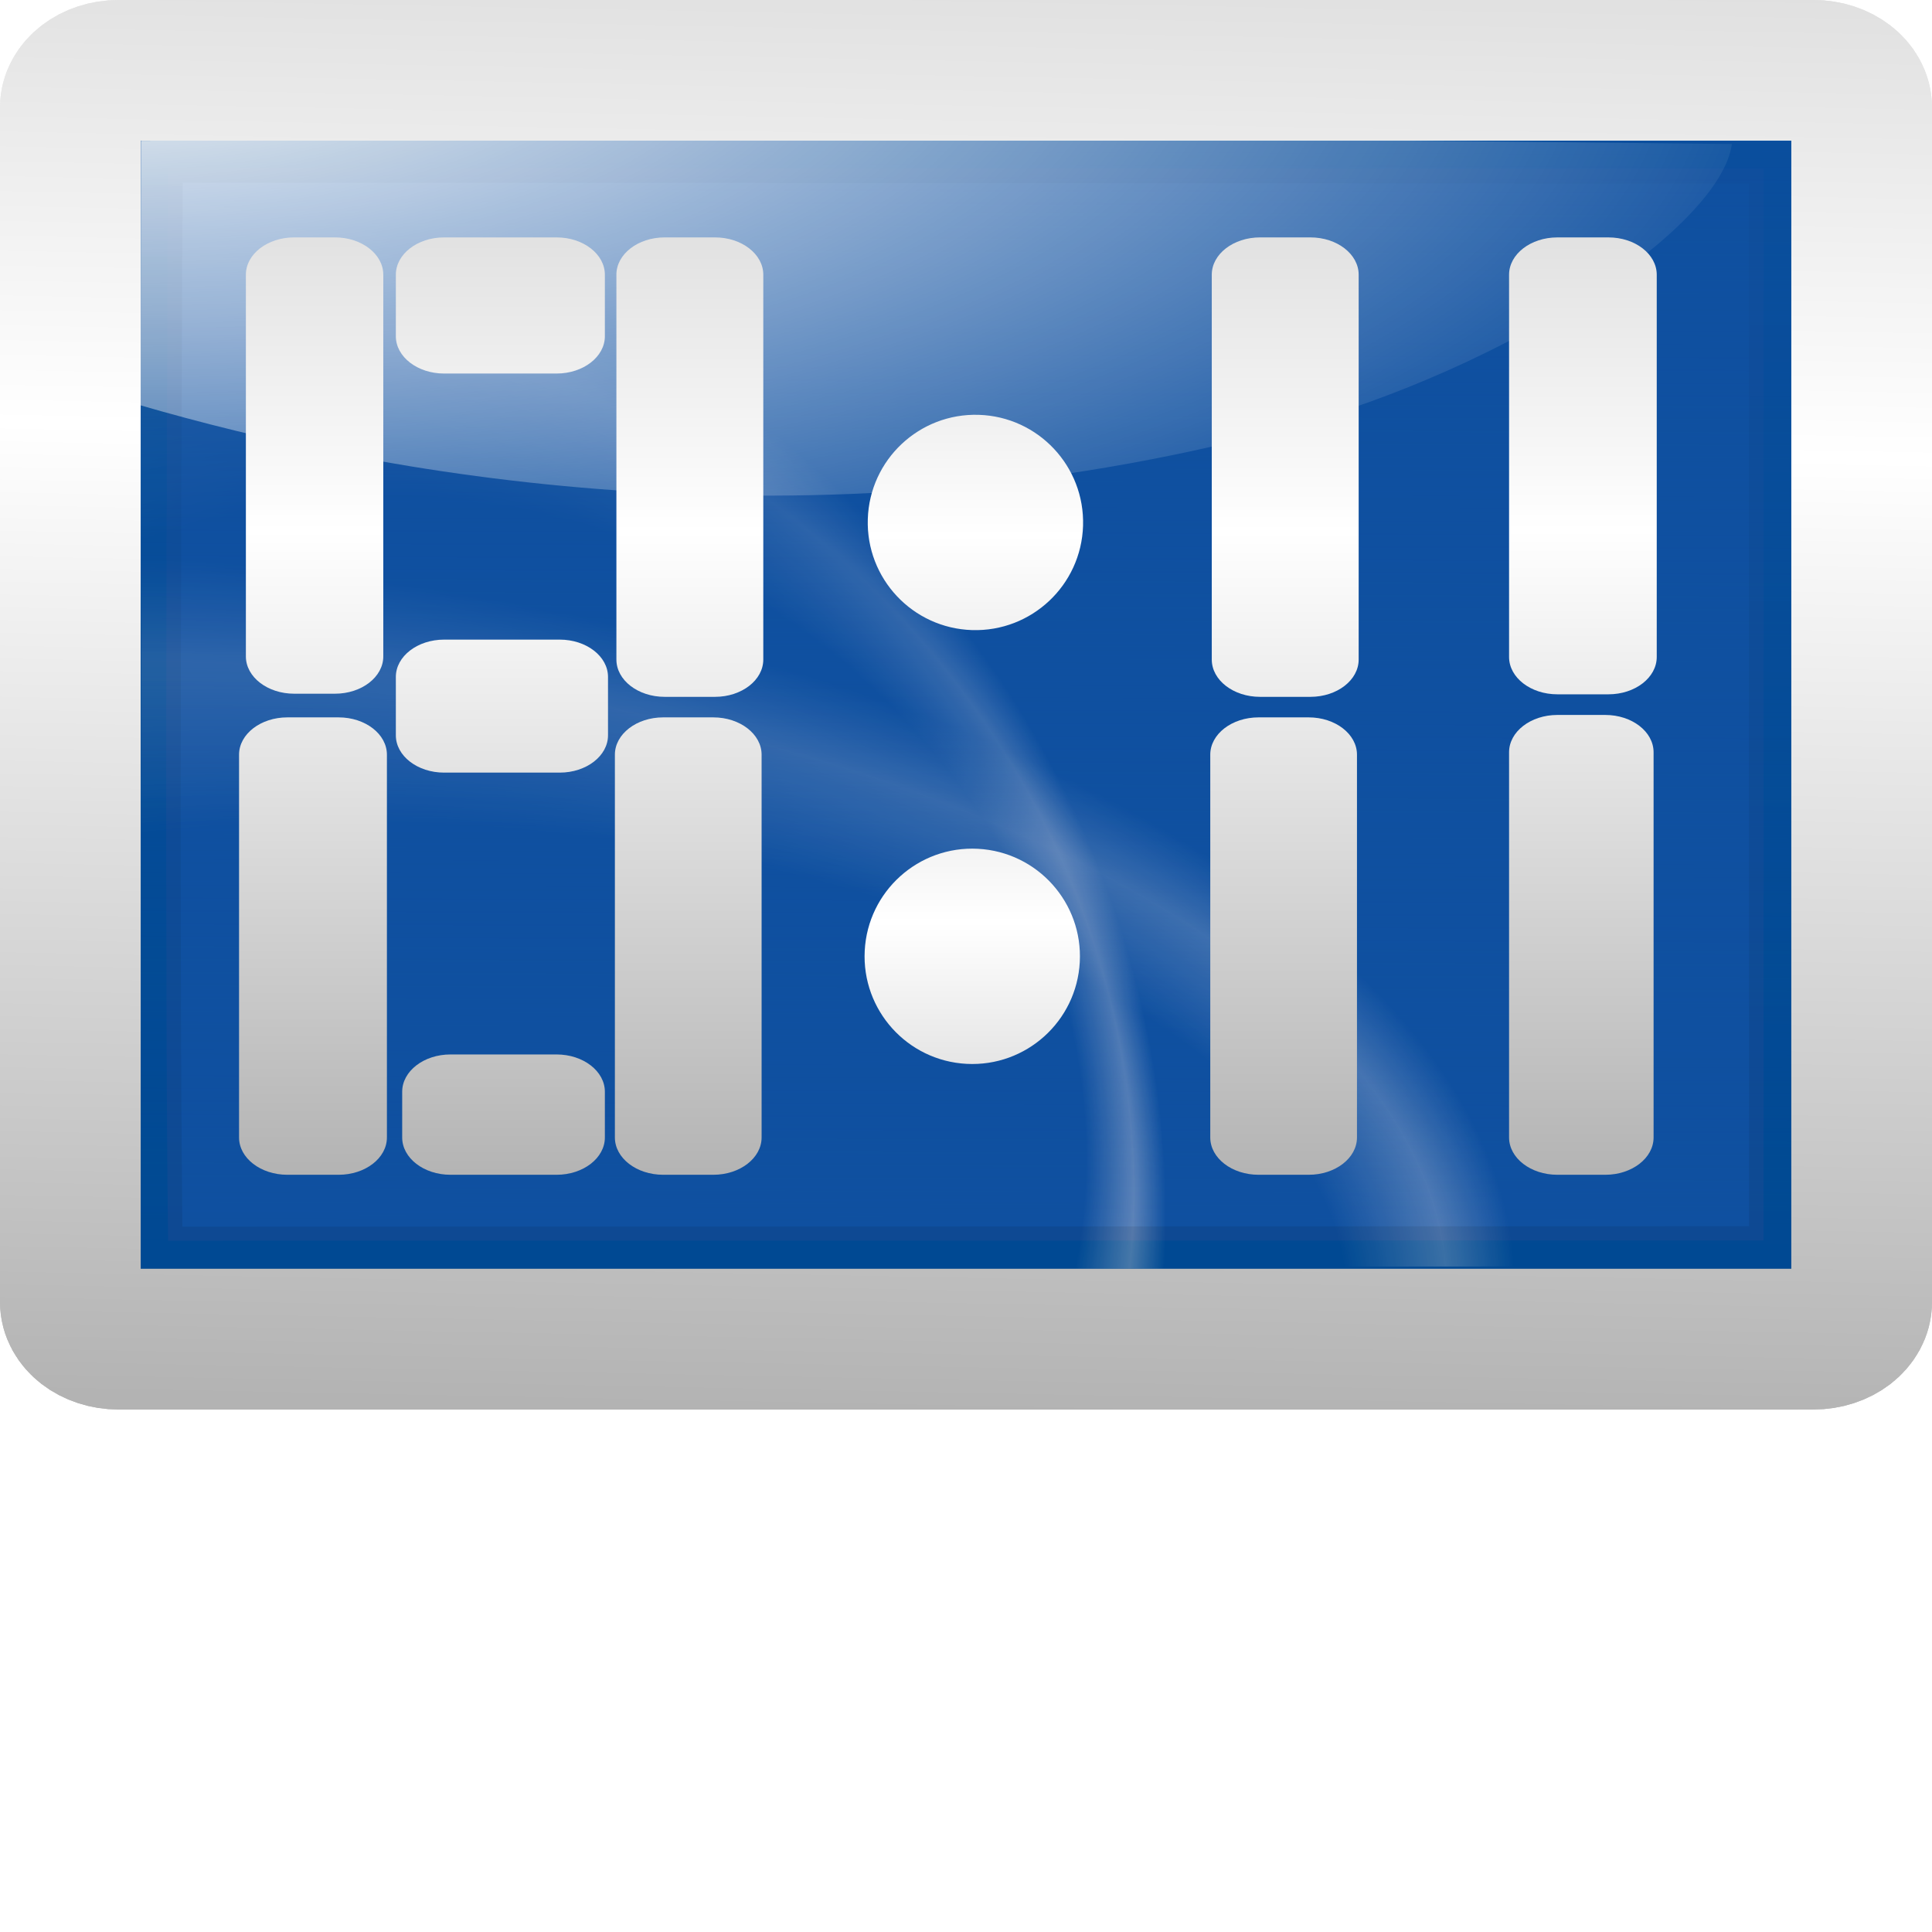
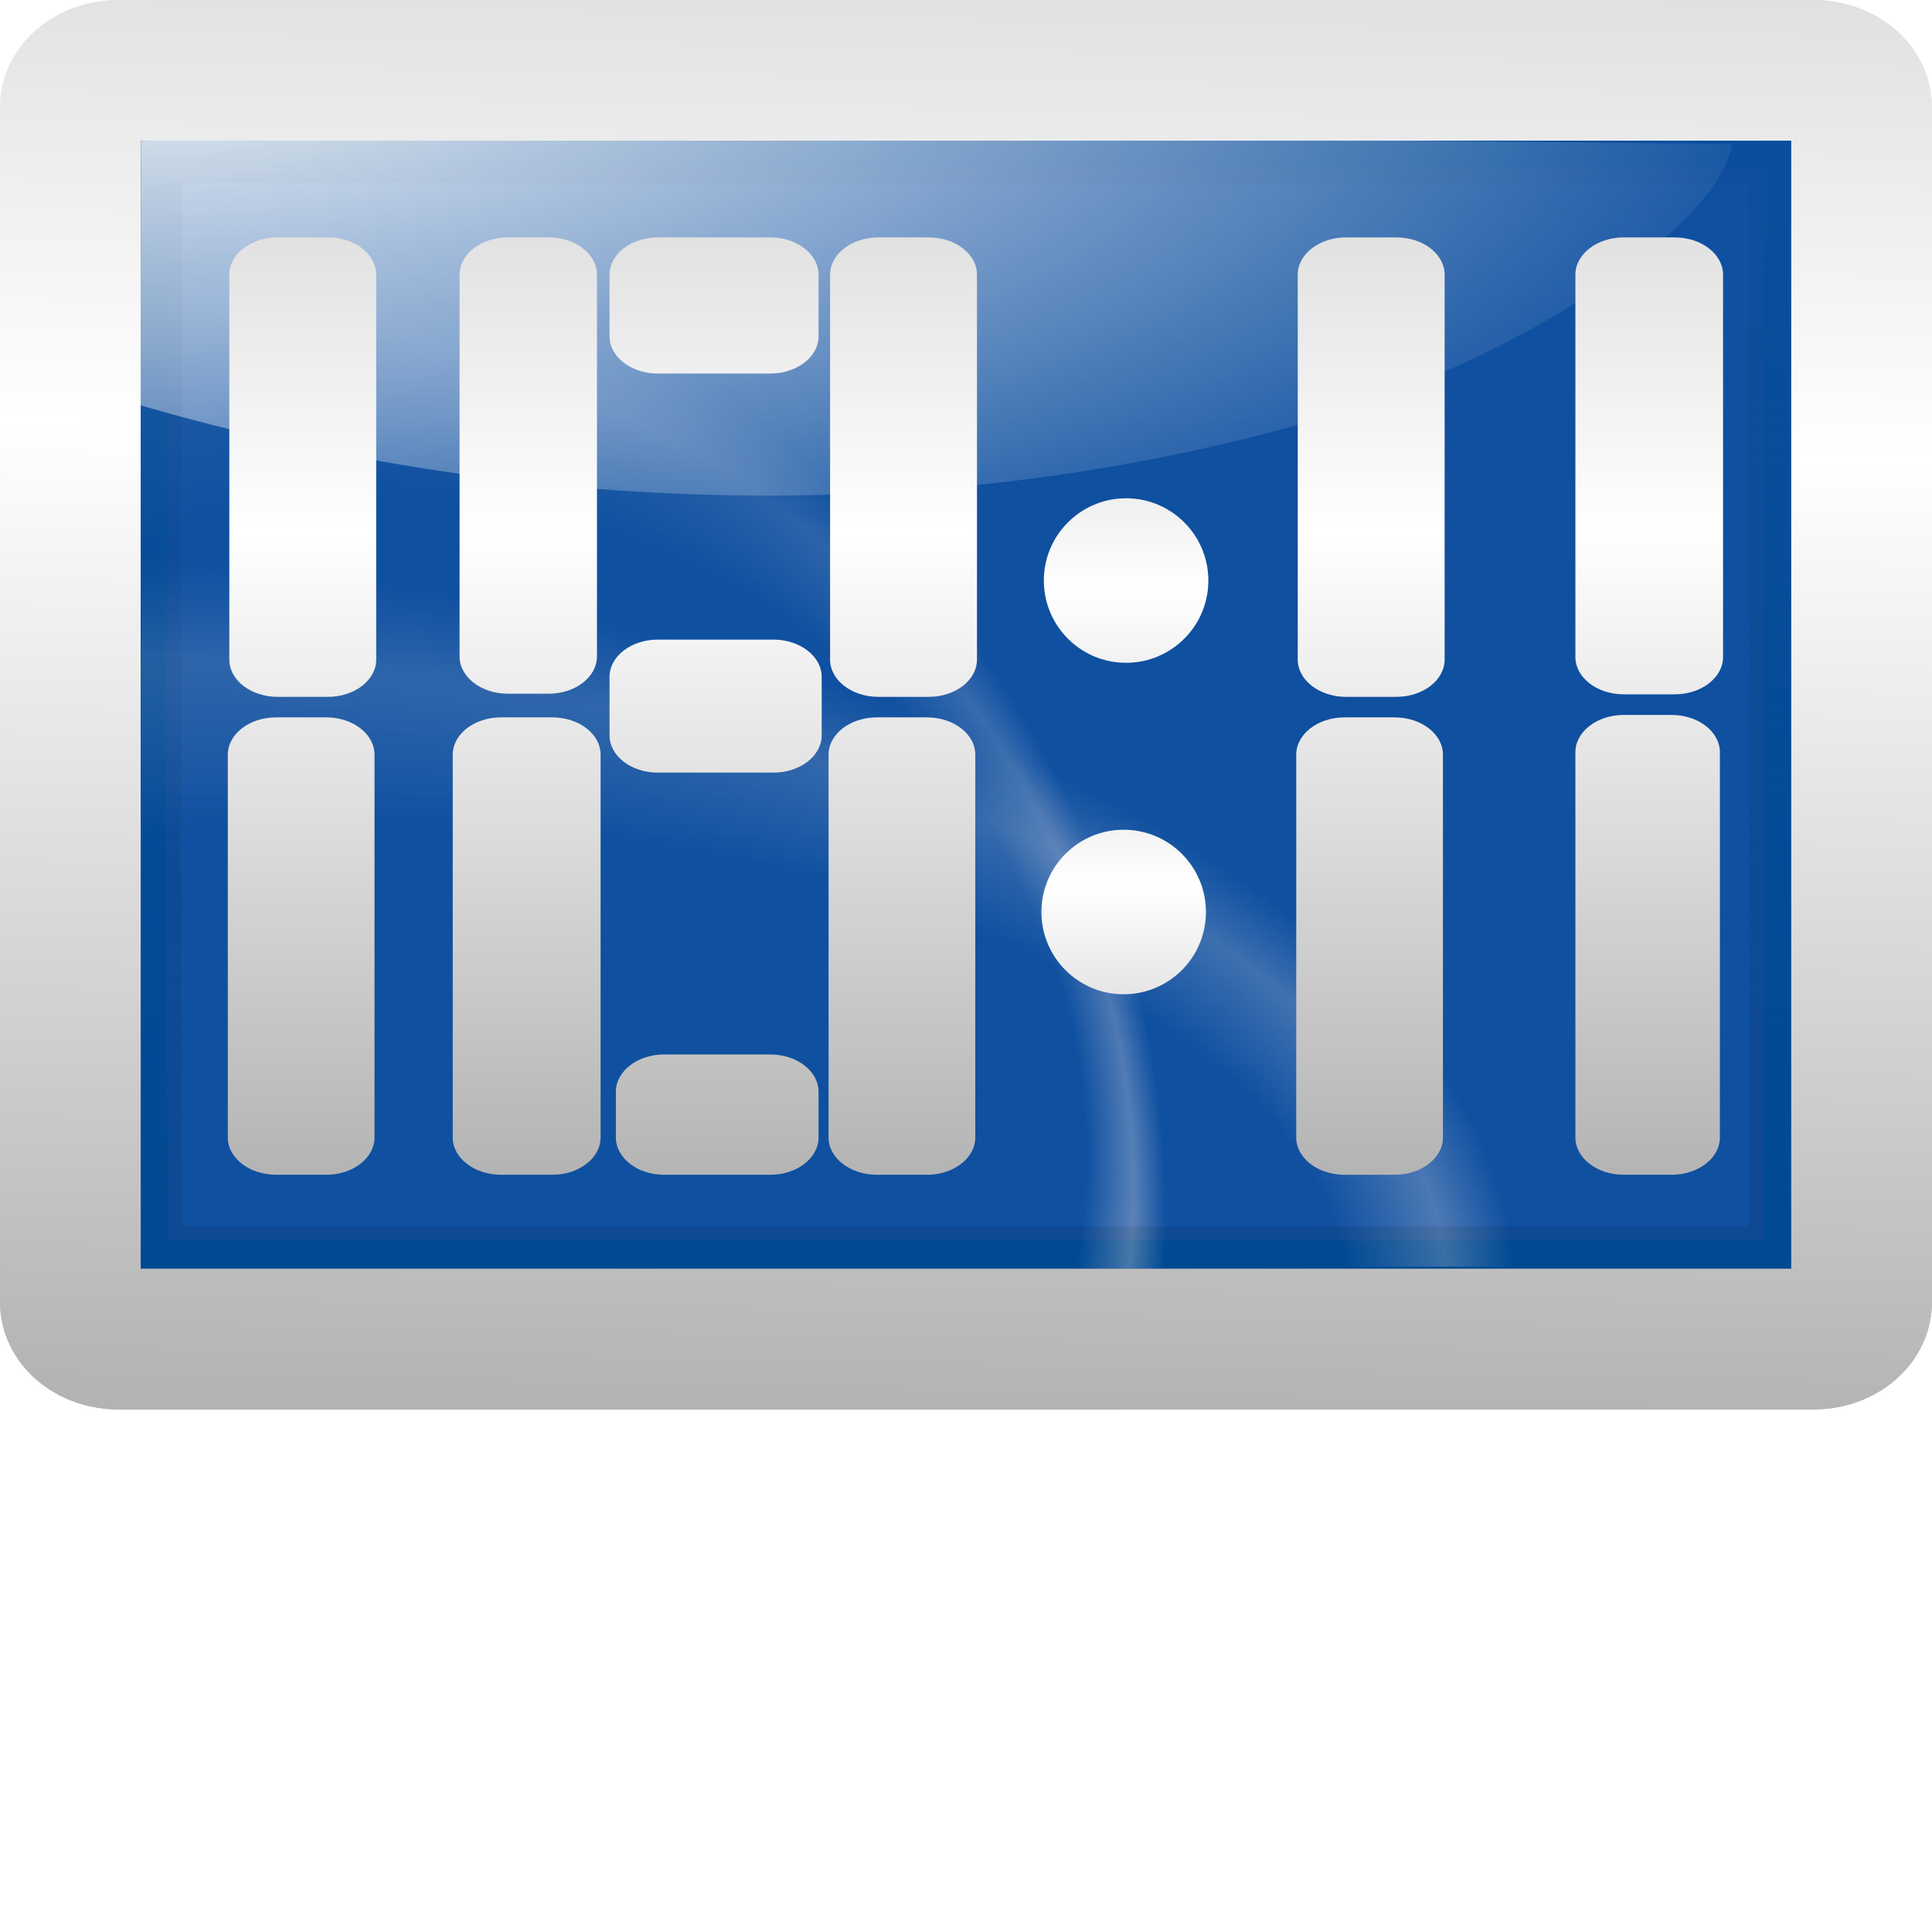
<svg xmlns="http://www.w3.org/2000/svg" xmlns:xlink="http://www.w3.org/1999/xlink" width="40" height="40" id="svg4677" version="1.0">
  <defs id="defs4679">
    <linearGradient xlink:href="#linearGradient3529" id="linearGradient19030" gradientUnits="userSpaceOnUse" gradientTransform="matrix(0.200007,-2.510311e-3,2.998131e-3,0.209513,-0.511762,-4.170754)" x1="80.567" y1="123.41" x2="82.528" y2="-7.363" />
    <linearGradient xlink:href="#linearGradient3529" id="linearGradient19027" gradientUnits="userSpaceOnUse" gradientTransform="matrix(0.200007,-2.510311e-3,2.998131e-3,0.209513,-1.946836,-3.815766)" x1="87.532" y1="122.953" x2="89.305" y2="4.697" />
    <linearGradient id="linearGradient3529">
      <stop style="stop-color:black;stop-opacity:1;" offset="0" id="stop3531" />
      <stop style="stop-color:black;stop-opacity:0;" offset="1" id="stop3533" />
    </linearGradient>
    <linearGradient id="linearGradient4632">
      <stop id="stop4634" offset="0" style="stop-color:white;stop-opacity:1;" />
      <stop id="stop4636" offset="1" style="stop-color:white;stop-opacity:0;" />
    </linearGradient>
    <linearGradient id="linearGradient3466">
      <stop style="stop-color:#0057ae;stop-opacity:1;" offset="0" id="stop3468" />
      <stop style="stop-color:#0057ae;stop-opacity:0;" offset="1" id="stop3470" />
    </linearGradient>
    <linearGradient id="linearGradient4601">
      <stop id="stop4603" offset="0" style="stop-color:white;stop-opacity:0" />
      <stop style="stop-color:white;stop-opacity:0;" offset="0.608" id="stop4609" />
      <stop id="stop4613" offset="0.808" style="stop-color:white;stop-opacity:1;" />
      <stop id="stop4611" offset="0.943" style="stop-color:white;stop-opacity:0;" />
      <stop id="stop4605" offset="1" style="stop-color:white;stop-opacity:0" />
    </linearGradient>
    <linearGradient id="linearGradient3954">
      <stop id="stop3956" offset="0" style="stop-color:#b3b3b3;stop-opacity:1;" />
      <stop style="stop-color:#ffffff;stop-opacity:1;" offset="0.529" id="stop3962" />
      <stop id="stop3958" offset="1" style="stop-color:#c5c5c5;stop-opacity:1;" />
    </linearGradient>
    <linearGradient xlink:href="#linearGradient3954" id="linearGradient5024" gradientUnits="userSpaceOnUse" gradientTransform="matrix(0.195315,-2.45143e-3,2.927807e-3,0.204598,34.67271,14.16645)" x1="11.436" y1="103.149" x2="56.089" y2="45.171" />
    <linearGradient xlink:href="#linearGradient3954" id="linearGradient5028" gradientUnits="userSpaceOnUse" gradientTransform="matrix(0.123003,-1.380171e-3,1.843833e-3,0.11519,30.8843,7.511548)" x1="162.314" y1="127.623" x2="23.619" y2="8.385" />
    <linearGradient xlink:href="#linearGradient3529" id="linearGradient5031" gradientUnits="userSpaceOnUse" gradientTransform="matrix(0.186653,-2.514456e-3,2.797946e-3,0.209859,-1.874751,-3.121036)" x1="94.718" y1="109.976" x2="60.769" y2="-22.12" />
    <radialGradient xlink:href="#linearGradient4632" id="radialGradient5034" gradientUnits="userSpaceOnUse" gradientTransform="matrix(0.284683,0.18641,-9.448466e-2,0.143407,38.98802,2.209465)" cx="38.227" cy="45.391" fx="38.387" fy="40.434" r="22.682" />
    <linearGradient xlink:href="#linearGradient3466" id="linearGradient5037" gradientUnits="userSpaceOnUse" gradientTransform="matrix(0.195717,-2.459571e-3,2.93384e-3,0.205277,-1.486136,-4.051934)" x1="94.291" y1="30.586" x2="92.956" y2="119.619" />
    <radialGradient xlink:href="#linearGradient4601" id="radialGradient5040" gradientUnits="userSpaceOnUse" gradientTransform="matrix(0.282001,9.251396e-4,1.130794e-8,0.443391,29.05696,-17.15967)" cx="48.589" cy="79.094" fx="63.715" fy="87.775" r="25.952" />
    <radialGradient xlink:href="#linearGradient4601" id="radialGradient5043" gradientUnits="userSpaceOnUse" gradientTransform="matrix(0.282001,6.915636e-4,0,0.331441,37.64814,-18.94041)" cx="20.241" cy="73.555" fx="35.367" fy="82.236" r="25.952" />
    <linearGradient xlink:href="#linearGradient3954" id="linearGradient5046" gradientUnits="userSpaceOnUse" gradientTransform="matrix(0.195315,-2.45143e-3,2.927807e-3,0.204598,32.55516,-7.492999)" x1="11.436" y1="103.149" x2="56.089" y2="45.171" />
    <radialGradient xlink:href="#linearGradient4601" id="radialGradient11299" cx="3.095" cy="11.891" fx="8.288" fy="10.096" r="8.198" gradientTransform="matrix(2.766086,0.719087,-1.287221,1.249667,7.28878,3.140388)" gradientUnits="userSpaceOnUse" />
    <radialGradient xlink:href="#linearGradient4601" id="radialGradient16269" cx="0.76" cy="17.212" fx="6.663" fy="13.17" r="9.027" gradientTransform="matrix(1.810319,0.85981,-0.78658,1.656133,13.88738,-10.03654)" gradientUnits="userSpaceOnUse" />
    <linearGradient xlink:href="#linearGradient3954" id="linearGradient17162" x1="-0.044" y1="10.436" x2="32.048" y2="10.436" gradientUnits="userSpaceOnUse" gradientTransform="matrix(0.614994,0,0,0.549801,33.15256,11.0498)" />
    <radialGradient xlink:href="#linearGradient4632" id="radialGradient18076" cx="2.598" cy="-11.49" fx="2.598" fy="-11.49" r="14.36" gradientTransform="matrix(2.059606,5.524864e-2,-2.011817e-2,0.749991,-4.23766,8.863589)" gradientUnits="userSpaceOnUse" />
    <linearGradient xlink:href="#linearGradient3954" id="linearGradient18084" x1="16.033" y1="22.195" x2="16.586" y2="-8.088" gradientUnits="userSpaceOnUse" gradientTransform="matrix(0.928792,0,0,1.003961,1.108853,1.114464)" />
    <linearGradient xlink:href="#linearGradient3954" id="linearGradient2872" gradientUnits="userSpaceOnUse" gradientTransform="matrix(0.90564,0,0,1,0.495096,0)" x1="7.16" y1="19.415" x2="7.16" y2="-0.574" />
    <linearGradient xlink:href="#linearGradient3954" id="linearGradient2874" gradientUnits="userSpaceOnUse" x1="7.16" y1="19.415" x2="7.16" y2="-0.574" />
    <linearGradient xlink:href="#linearGradient3954" id="linearGradient2876" gradientUnits="userSpaceOnUse" gradientTransform="matrix(1.047619,0,0,0.813954,-0.25977,2.214653)" x1="7.16" y1="19.415" x2="7.16" y2="-0.574" />
    <linearGradient xlink:href="#linearGradient3954" id="linearGradient2878" gradientUnits="userSpaceOnUse" gradientTransform="matrix(0.92923,0,0,1,0.375034,0)" x1="7.16" y1="19.415" x2="7.16" y2="-0.574" />
    <linearGradient xlink:href="#linearGradient3954" id="linearGradient2880" gradientUnits="userSpaceOnUse" x1="7.16" y1="19.415" x2="7.16" y2="-0.574" />
    <linearGradient xlink:href="#linearGradient3954" id="linearGradient2882" gradientUnits="userSpaceOnUse" gradientTransform="matrix(1.015873,0,0,0.837209,-0.139876,0.658049)" x1="7.16" y1="19.415" x2="7.16" y2="-0.574" />
    <linearGradient xlink:href="#linearGradient3954" id="linearGradient2884" gradientUnits="userSpaceOnUse" gradientTransform="matrix(1,0,0,0.897436,0,1.980129)" x1="7.16" y1="19.415" x2="7.16" y2="-0.574" />
    <linearGradient xlink:href="#linearGradient3954" id="linearGradient2966" gradientUnits="userSpaceOnUse" gradientTransform="matrix(1.069139,0,0,1.010868,-0.573634,-0.125492)" x1="7.16" y1="19.415" x2="7.16" y2="-0.574" />
    <linearGradient xlink:href="#linearGradient3954" id="linearGradient2972" gradientUnits="userSpaceOnUse" gradientTransform="matrix(1.067667,0,0,1.020624,-0.64086,-0.245159)" x1="7.16" y1="19.415" x2="7.16" y2="-0.574" />
    <linearGradient xlink:href="#linearGradient3954" id="linearGradient2989" gradientUnits="userSpaceOnUse" gradientTransform="matrix(1.069139,0,0,1,-0.573634,0)" x1="7.16" y1="19.415" x2="7.16" y2="-0.574" />
    <linearGradient xlink:href="#linearGradient3954" id="linearGradient2991" gradientUnits="userSpaceOnUse" gradientTransform="matrix(1.046093,0,0,1.020624,-0.41981,-0.245158)" x1="7.16" y1="19.415" x2="7.16" y2="-0.574" />
    <linearGradient xlink:href="#linearGradient3954" id="linearGradient3009" gradientUnits="userSpaceOnUse" gradientTransform="matrix(1.02359,0,0,1.018087,-0.123775,-0.207912)" x1="7.16" y1="19.415" x2="7.16" y2="-0.574" />
    <linearGradient xlink:href="#linearGradient3954" id="linearGradient3011" gradientUnits="userSpaceOnUse" gradientTransform="matrix(1.069139,0,0,1.010868,-0.573634,-0.125492)" x1="7.16" y1="19.415" x2="7.16" y2="-0.574" />
    <linearGradient xlink:href="#linearGradient3954" id="linearGradient3013" gradientUnits="userSpaceOnUse" gradientTransform="matrix(1.063492,0,0,0.976744,-0.34636,0.348955)" x1="7.16" y1="19.415" x2="7.16" y2="-0.574" />
    <linearGradient xlink:href="#linearGradient3954" id="linearGradient3015" gradientUnits="userSpaceOnUse" gradientTransform="matrix(1.101366,0,0,1.006401,-0.529382,-7.60959e-2)" x1="7.16" y1="19.415" x2="7.16" y2="-0.574" />
    <linearGradient xlink:href="#linearGradient3954" id="linearGradient3017" gradientUnits="userSpaceOnUse" gradientTransform="matrix(1.067667,0,0,1.020624,-0.64086,-0.245159)" x1="7.16" y1="19.415" x2="7.16" y2="-0.574" />
    <linearGradient xlink:href="#linearGradient3954" id="linearGradient3019" gradientUnits="userSpaceOnUse" gradientTransform="matrix(1.047619,0,0,0.999999,-0.314721,-0.104903)" x1="7.16" y1="19.415" x2="7.16" y2="-0.574" />
    <linearGradient xlink:href="#linearGradient3954" id="linearGradient3021" gradientUnits="userSpaceOnUse" gradientTransform="matrix(1.015873,0,0,0.974359,-8.825504e-2,0.652392)" x1="7.16" y1="19.415" x2="7.16" y2="-0.574" />
    <linearGradient xlink:href="#linearGradient3954" id="linearGradient3027" gradientUnits="userSpaceOnUse" x1="10.657" y1="10.781" x2="23.909" y2="10.083" />
    <linearGradient xlink:href="#linearGradient3954" id="linearGradient3029" gradientUnits="userSpaceOnUse" x1="8.133" y1="10.669" x2="24.648" y2="10.153" />
    <linearGradient xlink:href="#linearGradient3954" id="linearGradient1951" gradientUnits="userSpaceOnUse" gradientTransform="matrix(0.928792,0,0,1.003961,1.108853,1.114464)" x1="16.033" y1="22.195" x2="16.586" y2="-8.088" />
+     <linearGradient xlink:href="#linearGradient3954" id="linearGradient1952" gradientUnits="userSpaceOnUse" gradientTransform="matrix(1.16099,0,0,1.254951,1.386066,1.454043)" x1="16.033" y1="22.195" x2="16.586" y2="-8.088" />
+     <linearGradient xlink:href="#linearGradient3529" id="linearGradient1955" gradientUnits="userSpaceOnUse" gradientTransform="matrix(0.250009,-3.137889e-3,3.747664e-3,0.261891,-2.433545,-4.708744)" x1="87.532" y1="122.953" x2="89.305" y2="4.697" />
+     <radialGradient xlink:href="#linearGradient4632" id="radialGradient1975" gradientUnits="userSpaceOnUse" gradientTransform="matrix(2.574508,6.90608e-2,-2.514771e-2,0.937489,-5.297075,11.14045)" cx="2.598" cy="-11.49" fx="2.598" fy="-11.49" r="14.36" />
+     <linearGradient xlink:href="#linearGradient3529" id="linearGradient1978" gradientUnits="userSpaceOnUse" gradientTransform="matrix(0.250009,-3.137889e-3,3.747664e-3,0.261891,-0.639703,-5.152479)" x1="80.567" y1="123.41" x2="82.528" y2="-7.363" />
+     <linearGradient xlink:href="#linearGradient3466" id="linearGradient1981" gradientUnits="userSpaceOnUse" gradientTransform="matrix(0.244646,-3.074464e-3,3.6673e-3,0.256596,-1.85767,-5.003954)" x1="94.291" y1="30.586" x2="92.956" y2="119.619" />
+     <radialGradient xlink:href="#linearGradient4601" id="radialGradient1984" gradientUnits="userSpaceOnUse" gradientTransform="matrix(2.262899,1.074762,-0.983225,2.070166,17.35923,-12.48471)" cx="0.76" cy="17.212" fx="6.663" fy="13.17" r="9.027" />
+     <radialGradient xlink:href="#linearGradient4601" id="radialGradient1987" gradientUnits="userSpaceOnUse" gradientTransform="matrix(3.457608,0.898859,-1.609026,1.562084,9.110975,3.986448)" cx="3.095" cy="11.891" fx="8.288" fy="10.096" r="8.198" />
+     <linearGradient xlink:href="#linearGradient3954" id="linearGradient1990" gradientUnits="userSpaceOnUse" gradientTransform="matrix(1.16099,0,0,1.254951,1.386066,1.454043)" x1="16.033" y1="22.195" x2="16.586" y2="-8.088" />
+     <linearGradient xlink:href="#linearGradient3954" id="linearGradient1992" gradientUnits="userSpaceOnUse" gradientTransform="matrix(1.02359,0,0,1.018087,-0.123775,-0.207912)" x1="7.16" y1="19.415" x2="7.16" y2="-0.574" />
+     <linearGradient xlink:href="#linearGradient3954" id="linearGradient1994" gradientUnits="userSpaceOnUse" gradientTransform="matrix(1.069139,0,0,1.010868,-0.573634,-0.125492)" x1="7.16" y1="19.415" x2="7.16" y2="-0.574" />
+     <linearGradient xlink:href="#linearGradient3954" id="linearGradient1996" gradientUnits="userSpaceOnUse" gradientTransform="matrix(1.063492,0,0,0.976744,-0.34636,0.348955)" x1="7.16" y1="19.415" x2="7.16" y2="-0.574" />
+     <linearGradient xlink:href="#linearGradient3954" id="linearGradient1998" gradientUnits="userSpaceOnUse" gradientTransform="matrix(1.101366,0,0,1.006401,-0.529382,-7.60959e-2)" x1="7.16" y1="19.415" x2="7.16" y2="-0.574" />
+     <linearGradient xlink:href="#linearGradient3954" id="linearGradient2000" gradientUnits="userSpaceOnUse" gradientTransform="matrix(1.067667,0,0,1.020624,-0.64086,-0.245159)" x1="7.16" y1="19.415" x2="7.16" y2="-0.574" />
+     <linearGradient xlink:href="#linearGradient3954" id="linearGradient2002" gradientUnits="userSpaceOnUse" gradientTransform="matrix(1.047619,0,0,0.999999,-0.314721,-0.104903)" x1="7.16" y1="19.415" x2="7.16" y2="-0.574" />
+     <linearGradient xlink:href="#linearGradient3954" id="linearGradient2004" gradientUnits="userSpaceOnUse" gradientTransform="matrix(1.015873,0,0,0.974359,-8.825504e-2,0.652392)" x1="7.16" y1="19.415" x2="7.16" y2="-0.574" />
+     <linearGradient xlink:href="#linearGradient3954" id="linearGradient2012" gradientUnits="userSpaceOnUse" gradientTransform="matrix(1.069139,0,0,1.010868,-0.573634,-0.125492)" x1="7.16" y1="19.415" x2="7.16" y2="-0.574" />
+     <linearGradient xlink:href="#linearGradient3954" id="linearGradient2014" gradientUnits="userSpaceOnUse" gradientTransform="matrix(1.067667,0,0,1.020624,-0.64086,-0.245159)" x1="7.16" y1="19.415" x2="7.16" y2="-0.574" />
+     <linearGradient xlink:href="#linearGradient3954" id="linearGradient2016" gradientUnits="userSpaceOnUse" x1="10.657" y1="10.781" x2="23.909" y2="10.083" />
+     <linearGradient xlink:href="#linearGradient3954" id="linearGradient2018" gradientUnits="userSpaceOnUse" x1="8.133" y1="10.669" x2="24.648" y2="10.153" />
+     <linearGradient xlink:href="#linearGradient3954" id="linearGradient2020" gradientUnits="userSpaceOnUse" gradientTransform="matrix(1.069139,0,0,1.010868,-0.573634,-0.125492)" x1="7.16" y1="19.415" x2="7.16" y2="-0.574" />
+     <linearGradient xlink:href="#linearGradient3954" id="linearGradient2022" gradientUnits="userSpaceOnUse" gradientTransform="matrix(1.067667,0,0,1.020624,-0.64086,-0.245159)" x1="7.16" y1="19.415" x2="7.16" y2="-0.574" />
+     <linearGradient xlink:href="#linearGradient3954" id="linearGradient2024" gradientUnits="userSpaceOnUse" gradientTransform="matrix(1.069139,0,0,1,-0.573634,0)" x1="7.16" y1="19.415" x2="7.16" y2="-0.574" />
+     <linearGradient xlink:href="#linearGradient3954" id="linearGradient2026" gradientUnits="userSpaceOnUse" gradientTransform="matrix(1.046093,0,0,1.020624,-0.41981,-0.245158)" x1="7.16" y1="19.415" x2="7.16" y2="-0.574" />
  </defs>
  <g id="layer1" transform="translate(0,-6.719072e-2)">
-     <g id="g3522" transform="matrix(1.25,0,0,1.25,0,6.096308e-2)">
-       <rect ry="0.618" rx="0.8" y="1.17" x="1.165" height="21.016" width="29.67" id="rect5048" style="opacity:1;fill:#0057ae;fill-opacity:1;fill-rule:evenodd;stroke:url(#linearGradient1951);stroke-width:2.33;stroke-linecap:round;stroke-linejoin:round;stroke-miterlimit:4;stroke-dasharray:none;stroke-dashoffset:0;stroke-opacity:1" />
-       <path id="path10400" d="M 2.344,9.124 L 2.339,14.288 L 13.826,16.174 L 15.25,17.382 C 16.452,18.563 17.601,21.071 18.802,20.987 L 25.829,20.982 L 23.547,15.707 L 15.083,10.643 L 2.344,9.124 z " style="opacity:0.266;fill:url(#radialGradient11299);fill-opacity:1;fill-rule:evenodd;stroke:none;stroke-width:1px;stroke-linecap:butt;stroke-linejoin:miter;stroke-opacity:1" />
-       <path id="path10398" d="M 2.318,1.964 L 2.32,8.885 L 9.941,12.492 L 14.721,21.018 L 20.156,21.018 C 20.156,21.018 20.348,12.996 19.561,10.107 C 18.895,9.214 13.571,3.174 13.571,3.174 L 2.318,1.964 z " style="opacity:0.326;fill:url(#radialGradient16269);fill-opacity:1;fill-rule:evenodd;stroke:none;stroke-width:1px;stroke-linecap:butt;stroke-linejoin:miter;stroke-opacity:1" />
-       <path style="fill:url(#linearGradient5037);fill-opacity:1;fill-rule:evenodd;stroke:none;stroke-width:6.299;stroke-linecap:round;stroke-linejoin:round;stroke-miterlimit:4;stroke-dasharray:none;stroke-opacity:1" d="M 2.331,2.342 C 2.328,2.815 2.327,16.957 2.325,21.009 L 29.662,21.022 C 29.661,17.138 29.669,2.683 29.661,2.333 C 20.727,2.334 10.42,2.335 2.331,2.342 z " id="path3464" />
-       <path id="path19049" d="M 2.33,2.338 L 29.666,2.343 L 29.666,21.007 L 2.335,21.012 C 2.268,16.695 2.306,6.655 2.33,2.338 z " style="opacity:0.081;fill:#bf0303;fill-opacity:1;fill-rule:evenodd;stroke:url(#linearGradient19030);stroke-width:0.911;stroke-linecap:round;stroke-linejoin:round;stroke-miterlimit:4;stroke-dasharray:none;stroke-opacity:1" />
-       <path id="path18066" d="M 17.944,2.307 C 12.788,2.358 7.545,2.298 2.333,2.336 L 2.329,6.719 C 6.117,7.82 13.298,9.249 21.293,7.1 C 24.994,6.105 28.496,3.782 28.685,2.39 C 27.217,2.379 22.465,2.309 17.944,2.307 z " style="fill:url(#radialGradient18076);fill-opacity:1;fill-rule:evenodd;stroke:none;stroke-width:1px;stroke-linecap:butt;stroke-linejoin:miter;stroke-opacity:1" />
-       <g transform="translate(5.245324e-2,0)" id="g3023">
-         <path style="opacity:1;fill:url(#linearGradient3027);fill-opacity:1;fill-rule:evenodd;stroke:none;stroke-width:2.413;stroke-linecap:round;stroke-linejoin:round;stroke-miterlimit:4;stroke-dasharray:none;stroke-dashoffset:0;stroke-opacity:1" id="path2920" d="M 18.883 10.442 A 1.783 1.783 0 1 1  15.316,10.442 A 1.783 1.783 0 1 1  18.883 10.442 z" transform="matrix(5.255883e-2,-0.998618,0.998618,5.255883e-2,4.724821,32.37173)" />
-         <path d="M 18.883 10.442 A 1.783 1.783 0 1 1  15.316,10.442 A 1.783 1.783 0 1 1  18.883 10.442 z" id="path2924" style="opacity:1;fill:url(#linearGradient3029);fill-opacity:1;fill-rule:evenodd;stroke:none;stroke-width:2.413;stroke-linecap:round;stroke-linejoin:round;stroke-miterlimit:4;stroke-dasharray:none;stroke-dashoffset:0;stroke-opacity:1" transform="matrix(3.123475e-2,-0.999512,0.999512,3.123475e-2,5.132576,25.42355)" />
-       </g>
-       <g id="g2948" transform="translate(10.96278,-1.21241e-6)">
-         <rect style="opacity:1;fill:url(#linearGradient2966);fill-opacity:1;fill-rule:evenodd;stroke:none;stroke-width:1.5;stroke-linecap:round;stroke-linejoin:round;stroke-miterlimit:4;stroke-dasharray:none;stroke-dashoffset:0;stroke-opacity:1" id="rect2952" width="2.433" height="7.61" x="9.108" y="3.937" rx="0.8" ry="0.618" />
-         <rect ry="0.618" rx="0.8" y="11.887" x="9.083" height="7.576" width="2.43" id="rect2958" style="opacity:1;fill:url(#linearGradient2972);fill-opacity:1;fill-rule:evenodd;stroke:none;stroke-width:1.5;stroke-linecap:round;stroke-linejoin:round;stroke-miterlimit:4;stroke-dasharray:none;stroke-dashoffset:0;stroke-opacity:1" />
-       </g>
-       <g id="g2983" transform="matrix(1.005297,0,0,1.005297,15.83871,-0.103108)">
-         <rect style="opacity:1;fill:url(#linearGradient2989);fill-opacity:1;fill-rule:evenodd;stroke:none;stroke-width:1.5;stroke-linecap:round;stroke-linejoin:round;stroke-miterlimit:4;stroke-dasharray:none;stroke-dashoffset:0;stroke-opacity:1" id="rect2985" width="2.433" height="7.528" x="9.108" y="4.019" rx="0.796" ry="0.615" />
-         <rect ry="0.615" rx="0.796" y="11.887" x="9.108" height="7.576" width="2.381" id="rect2987" style="opacity:1;fill:url(#linearGradient2991);fill-opacity:1;fill-rule:evenodd;stroke:none;stroke-width:1.5;stroke-linecap:round;stroke-linejoin:round;stroke-miterlimit:4;stroke-dasharray:none;stroke-dashoffset:0;stroke-opacity:1" />
-       </g>
-       <g transform="translate(1.101524,-1.06626e-6)" id="g2993">
-         <rect style="opacity:1;fill:url(#linearGradient3009);fill-opacity:1;fill-rule:evenodd;stroke:none;stroke-width:1.5;stroke-linecap:round;stroke-linejoin:round;stroke-miterlimit:4;stroke-dasharray:none;stroke-dashoffset:0;stroke-opacity:1" id="rect2995" width="2.276" height="7.558" x="2.971" y="3.937" rx="0.8" ry="0.618" />
-         <rect ry="0.618" rx="0.8" y="3.937" x="9.108" height="7.61" width="2.433" id="rect2997" style="opacity:1;fill:url(#linearGradient3011);fill-opacity:1;fill-rule:evenodd;stroke:none;stroke-width:1.5;stroke-linecap:round;stroke-linejoin:round;stroke-miterlimit:4;stroke-dasharray:none;stroke-dashoffset:0;stroke-opacity:1" />
-         <rect ry="0.618" rx="0.8" y="10.599" x="5.455" height="2.203" width="3.514" id="rect2999" style="opacity:1;fill:url(#linearGradient3013);fill-opacity:1;fill-rule:evenodd;stroke:none;stroke-width:1.5;stroke-linecap:round;stroke-linejoin:round;stroke-miterlimit:4;stroke-dasharray:none;stroke-dashoffset:0;stroke-opacity:1" />
-         <rect ry="0.618" rx="0.8" y="11.887" x="2.858" height="7.576" width="2.449" id="rect3001" style="opacity:1;fill:url(#linearGradient3015);fill-opacity:1;fill-rule:evenodd;stroke:none;stroke-width:1.5;stroke-linecap:round;stroke-linejoin:round;stroke-miterlimit:4;stroke-dasharray:none;stroke-dashoffset:0;stroke-opacity:1" />
-         <rect style="opacity:1;fill:url(#linearGradient3017);fill-opacity:1;fill-rule:evenodd;stroke:none;stroke-width:1.5;stroke-linecap:round;stroke-linejoin:round;stroke-miterlimit:4;stroke-dasharray:none;stroke-dashoffset:0;stroke-opacity:1" id="rect3003" width="2.43" height="7.576" x="9.083" y="11.887" rx="0.8" ry="0.618" />
-         <rect style="opacity:1;fill:url(#linearGradient3019);fill-opacity:1;fill-rule:evenodd;stroke:none;stroke-width:1.5;stroke-linecap:round;stroke-linejoin:round;stroke-miterlimit:4;stroke-dasharray:none;stroke-dashoffset:0;stroke-opacity:1" id="rect3005" width="3.462" height="2.255" x="5.455" y="3.937" rx="0.8" ry="0.618" />
-         <rect style="opacity:1;fill:url(#linearGradient3021);fill-opacity:1;fill-rule:evenodd;stroke:none;stroke-width:1.5;stroke-linecap:round;stroke-linejoin:round;stroke-miterlimit:4;stroke-dasharray:none;stroke-dashoffset:0;stroke-opacity:1" id="rect3007" width="3.357" height="1.993" x="5.56" y="17.47" rx="0.8" ry="0.618" />
-       </g>
-       <path style="opacity:0.088;fill:none;fill-opacity:1;fill-rule:evenodd;stroke:url(#linearGradient19027);stroke-width:1.398;stroke-linecap:round;stroke-linejoin:round;stroke-miterlimit:4;stroke-dasharray:none;stroke-opacity:1" d="M 2.33,2.331 L 29.665,2.348 L 29.669,21.014 L 2.331,21.022 C 2.264,16.705 2.305,6.648 2.33,2.331 z " id="path19051" />
-       <rect style="opacity:1;fill:none;fill-opacity:1;fill-rule:evenodd;stroke:url(#linearGradient18084);stroke-width:2.33;stroke-linecap:round;stroke-linejoin:round;stroke-miterlimit:4;stroke-dasharray:none;stroke-dashoffset:0;stroke-opacity:1" id="rect2401" width="29.67" height="21.016" x="1.165" y="1.17" rx="0.8" ry="0.618" />
+     <rect style="fill:#0057ae;fill-opacity:1;fill-rule:evenodd;stroke:url(#linearGradient1990);stroke-width:2.913;stroke-linecap:round;stroke-linejoin:round;stroke-miterlimit:4;stroke-dasharray:none;stroke-dashoffset:0;stroke-opacity:1" id="rect5048" width="37.087" height="26.27" x="1.456" y="1.523" rx="1" ry="0.772" />
+     <path style="opacity:0.266;fill:url(#radialGradient1987);fill-opacity:1;fill-rule:evenodd;stroke:none;stroke-width:1px;stroke-linecap:butt;stroke-linejoin:miter;stroke-opacity:1" d="M 2.93,11.466 L 2.924,17.921 L 17.282,20.279 L 19.063,21.788 C 20.564,23.265 22.002,26.4 23.503,26.295 L 32.286,26.289 L 29.434,19.695 L 18.853,13.365 L 2.93,11.466 z " id="path10400" />
+     <path style="opacity:0.326;fill:url(#radialGradient1984);fill-opacity:1;fill-rule:evenodd;stroke:none;stroke-width:1px;stroke-linecap:butt;stroke-linejoin:miter;stroke-opacity:1" d="M 2.897,2.516 L 2.9,11.167 L 12.426,15.675 L 18.401,26.333 L 25.195,26.334 C 25.195,26.334 25.434,16.305 24.451,12.694 C 23.619,11.579 16.964,4.029 16.964,4.029 L 2.897,2.516 z " id="path10398" />
+     <path id="path3464" d="M 2.913,2.989 C 2.911,3.58 2.909,21.258 2.907,26.322 L 37.078,26.339 C 37.077,21.483 37.086,3.414 37.077,2.977 C 25.909,2.979 13.026,2.979 2.913,2.989 z " style="fill:url(#linearGradient1981);fill-opacity:1;fill-rule:evenodd;stroke:none;stroke-width:6.299;stroke-linecap:round;stroke-linejoin:round;stroke-miterlimit:4;stroke-dasharray:none;stroke-opacity:1" />
+     <path style="opacity:0.081;fill:#bf0303;fill-opacity:1;fill-rule:evenodd;stroke:url(#linearGradient1978);stroke-width:1.139;stroke-linecap:round;stroke-linejoin:round;stroke-miterlimit:4;stroke-dasharray:none;stroke-opacity:1" d="M 2.913,2.984 L 37.083,2.99 L 37.083,26.32 L 2.919,26.326 C 2.835,20.929 2.883,8.38 2.913,2.984 z " id="path19049" />
+     <path style="fill:url(#radialGradient1975);fill-opacity:1;fill-rule:evenodd;stroke:none;stroke-width:1px;stroke-linecap:butt;stroke-linejoin:miter;stroke-opacity:1" d="M 22.43,2.945 C 15.986,3.009 9.431,2.933 2.916,2.981 L 2.911,8.46 C 7.646,9.836 16.623,11.622 26.616,8.936 C 31.243,7.692 35.62,4.789 35.856,3.049 C 34.021,3.035 28.082,2.947 22.43,2.945 z " id="path18066" />
+     <g id="g3023" transform="matrix(1.25,0,0,1.25,2.3539,6.096308e-2)">
+       <path transform="matrix(4.015283e-2,-0.762904,0.762904,4.015283e-2,8.075631,27.73659)" d="M 18.883 10.442 A 1.783 1.783 0 1 1  15.316,10.442 A 1.783 1.783 0 1 1  18.883 10.442 z" id="path2920" style="opacity:1;fill:url(#linearGradient2016);fill-opacity:1;fill-rule:evenodd;stroke:none;stroke-width:2.413;stroke-linecap:round;stroke-linejoin:round;stroke-miterlimit:4;stroke-dasharray:none;stroke-dashoffset:0;stroke-opacity:1" />
+       <path transform="matrix(2.386209e-2,-0.763587,0.763587,2.386209e-2,8.387139,22.42846)" style="opacity:1;fill:url(#linearGradient2018);fill-opacity:1;fill-rule:evenodd;stroke:none;stroke-width:2.413;stroke-linecap:round;stroke-linejoin:round;stroke-miterlimit:4;stroke-dasharray:none;stroke-dashoffset:0;stroke-opacity:1" id="path2924" d="M 18.883 10.442 A 1.783 1.783 0 1 1  15.316,10.442 A 1.783 1.783 0 1 1  18.883 10.442 z" />
+     </g>
+     <g transform="matrix(1.25,0,0,1.25,15.4833,6.096156e-2)" id="g2948">
+       <rect ry="0.618" rx="0.8" y="3.937" x="9.108" height="7.61" width="2.433" id="rect2952" style="opacity:1;fill:url(#linearGradient2020);fill-opacity:1;fill-rule:evenodd;stroke:none;stroke-width:1.5;stroke-linecap:round;stroke-linejoin:round;stroke-miterlimit:4;stroke-dasharray:none;stroke-dashoffset:0;stroke-opacity:1" />
+       <rect style="opacity:1;fill:url(#linearGradient2022);fill-opacity:1;fill-rule:evenodd;stroke:none;stroke-width:1.5;stroke-linecap:round;stroke-linejoin:round;stroke-miterlimit:4;stroke-dasharray:none;stroke-dashoffset:0;stroke-opacity:1" id="rect2958" width="2.43" height="7.576" x="9.083" y="11.887" rx="0.8" ry="0.618" />
+     </g>
+     <g transform="matrix(1.256621,0,0,1.256621,21.17139,-6.792192e-2)" id="g2983">
+       <rect ry="0.615" rx="0.796" y="4.019" x="9.108" height="7.528" width="2.433" id="rect2985" style="opacity:1;fill:url(#linearGradient2024);fill-opacity:1;fill-rule:evenodd;stroke:none;stroke-width:1.5;stroke-linecap:round;stroke-linejoin:round;stroke-miterlimit:4;stroke-dasharray:none;stroke-dashoffset:0;stroke-opacity:1" />
+       <rect style="opacity:1;fill:url(#linearGradient2026);fill-opacity:1;fill-rule:evenodd;stroke:none;stroke-width:1.5;stroke-linecap:round;stroke-linejoin:round;stroke-miterlimit:4;stroke-dasharray:none;stroke-dashoffset:0;stroke-opacity:1" id="rect2987" width="2.381" height="7.576" x="9.108" y="11.887" rx="0.796" ry="0.615" />
+     </g>
+     <g id="g2993" transform="matrix(1.25,0,0,1.25,5.801014,6.096175e-2)">
+       <rect ry="0.618" rx="0.8" y="3.937" x="2.971" height="7.558" width="2.276" id="rect2995" style="opacity:1;fill:url(#linearGradient1992);fill-opacity:1;fill-rule:evenodd;stroke:none;stroke-width:1.5;stroke-linecap:round;stroke-linejoin:round;stroke-miterlimit:4;stroke-dasharray:none;stroke-dashoffset:0;stroke-opacity:1" />
+       <rect style="opacity:1;fill:url(#linearGradient1994);fill-opacity:1;fill-rule:evenodd;stroke:none;stroke-width:1.5;stroke-linecap:round;stroke-linejoin:round;stroke-miterlimit:4;stroke-dasharray:none;stroke-dashoffset:0;stroke-opacity:1" id="rect2997" width="2.433" height="7.61" x="9.108" y="3.937" rx="0.8" ry="0.618" />
+       <rect style="opacity:1;fill:url(#linearGradient1996);fill-opacity:1;fill-rule:evenodd;stroke:none;stroke-width:1.5;stroke-linecap:round;stroke-linejoin:round;stroke-miterlimit:4;stroke-dasharray:none;stroke-dashoffset:0;stroke-opacity:1" id="rect2999" width="3.514" height="2.203" x="5.455" y="10.599" rx="0.8" ry="0.618" />
+       <rect style="opacity:1;fill:url(#linearGradient1998);fill-opacity:1;fill-rule:evenodd;stroke:none;stroke-width:1.5;stroke-linecap:round;stroke-linejoin:round;stroke-miterlimit:4;stroke-dasharray:none;stroke-dashoffset:0;stroke-opacity:1" id="rect3001" width="2.449" height="7.576" x="2.858" y="11.887" rx="0.8" ry="0.618" />
+       <rect ry="0.618" rx="0.8" y="11.887" x="9.083" height="7.576" width="2.43" id="rect3003" style="opacity:1;fill:url(#linearGradient2000);fill-opacity:1;fill-rule:evenodd;stroke:none;stroke-width:1.5;stroke-linecap:round;stroke-linejoin:round;stroke-miterlimit:4;stroke-dasharray:none;stroke-dashoffset:0;stroke-opacity:1" />
+       <rect ry="0.618" rx="0.8" y="3.937" x="5.455" height="2.255" width="3.462" id="rect3005" style="opacity:1;fill:url(#linearGradient2002);fill-opacity:1;fill-rule:evenodd;stroke:none;stroke-width:1.5;stroke-linecap:round;stroke-linejoin:round;stroke-miterlimit:4;stroke-dasharray:none;stroke-dashoffset:0;stroke-opacity:1" />
+       <rect ry="0.618" rx="0.8" y="17.47" x="5.56" height="1.993" width="3.357" id="rect3007" style="opacity:1;fill:url(#linearGradient2004);fill-opacity:1;fill-rule:evenodd;stroke:none;stroke-width:1.5;stroke-linecap:round;stroke-linejoin:round;stroke-miterlimit:4;stroke-dasharray:none;stroke-dashoffset:0;stroke-opacity:1" />
+     </g>
+     <path id="path19051" d="M 2.912,2.975 L 37.081,2.995 L 37.086,26.329 L 2.914,26.338 C 2.831,20.942 2.882,8.371 2.912,2.975 z " style="opacity:0.088;fill:none;fill-opacity:1;fill-rule:evenodd;stroke:url(#linearGradient1955);stroke-width:1.748;stroke-linecap:round;stroke-linejoin:round;stroke-miterlimit:4;stroke-dasharray:none;stroke-opacity:1" />
+     <rect ry="0.772" rx="1" y="1.523" x="1.456" height="26.27" width="37.087" id="rect2401" style="fill:none;fill-opacity:1;fill-rule:evenodd;stroke:url(#linearGradient1952);stroke-width:2.913;stroke-linecap:round;stroke-linejoin:round;stroke-miterlimit:4;stroke-dasharray:none;stroke-dashoffset:0;stroke-opacity:1" />
+     <g id="g2006" transform="matrix(1.25,0,0,1.25,-6.637255,6.096156e-2)">
+       <rect style="opacity:1;fill:url(#linearGradient2012);fill-opacity:1;fill-rule:evenodd;stroke:none;stroke-width:1.5;stroke-linecap:round;stroke-linejoin:round;stroke-miterlimit:4;stroke-dasharray:none;stroke-dashoffset:0;stroke-opacity:1" id="rect2008" width="2.433" height="7.61" x="9.108" y="3.937" rx="0.8" ry="0.618" />
+       <rect ry="0.618" rx="0.8" y="11.887" x="9.083" height="7.576" width="2.43" id="rect2010" style="opacity:1;fill:url(#linearGradient2014);fill-opacity:1;fill-rule:evenodd;stroke:none;stroke-width:1.5;stroke-linecap:round;stroke-linejoin:round;stroke-miterlimit:4;stroke-dasharray:none;stroke-dashoffset:0;stroke-opacity:1" />
    </g>
  </g>
</svg>
